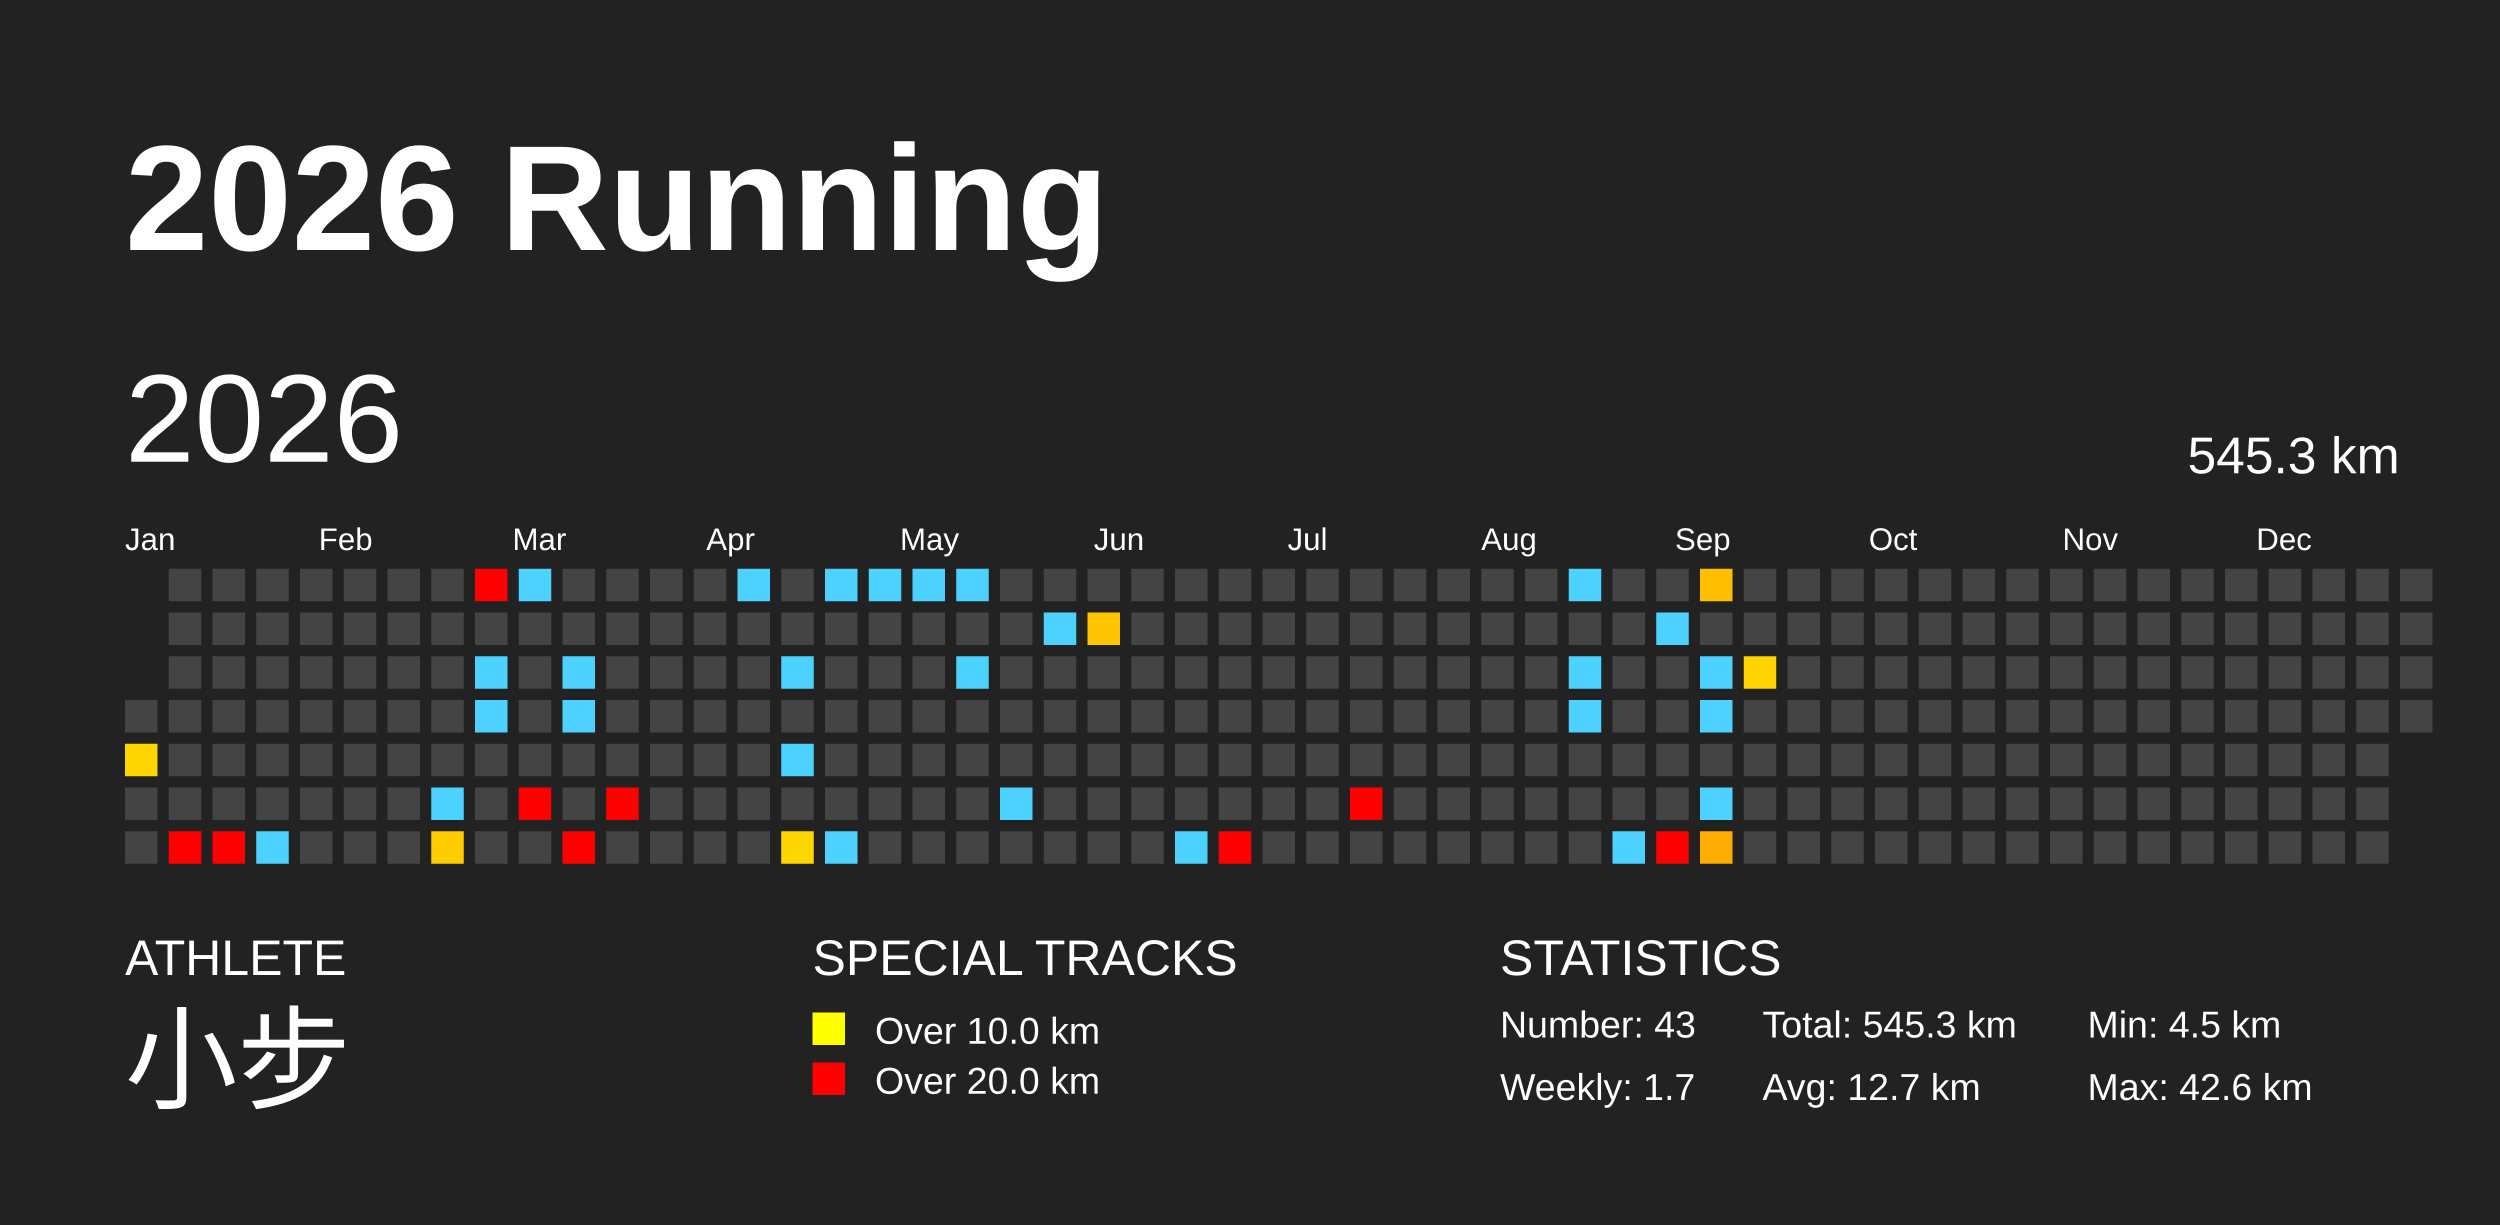
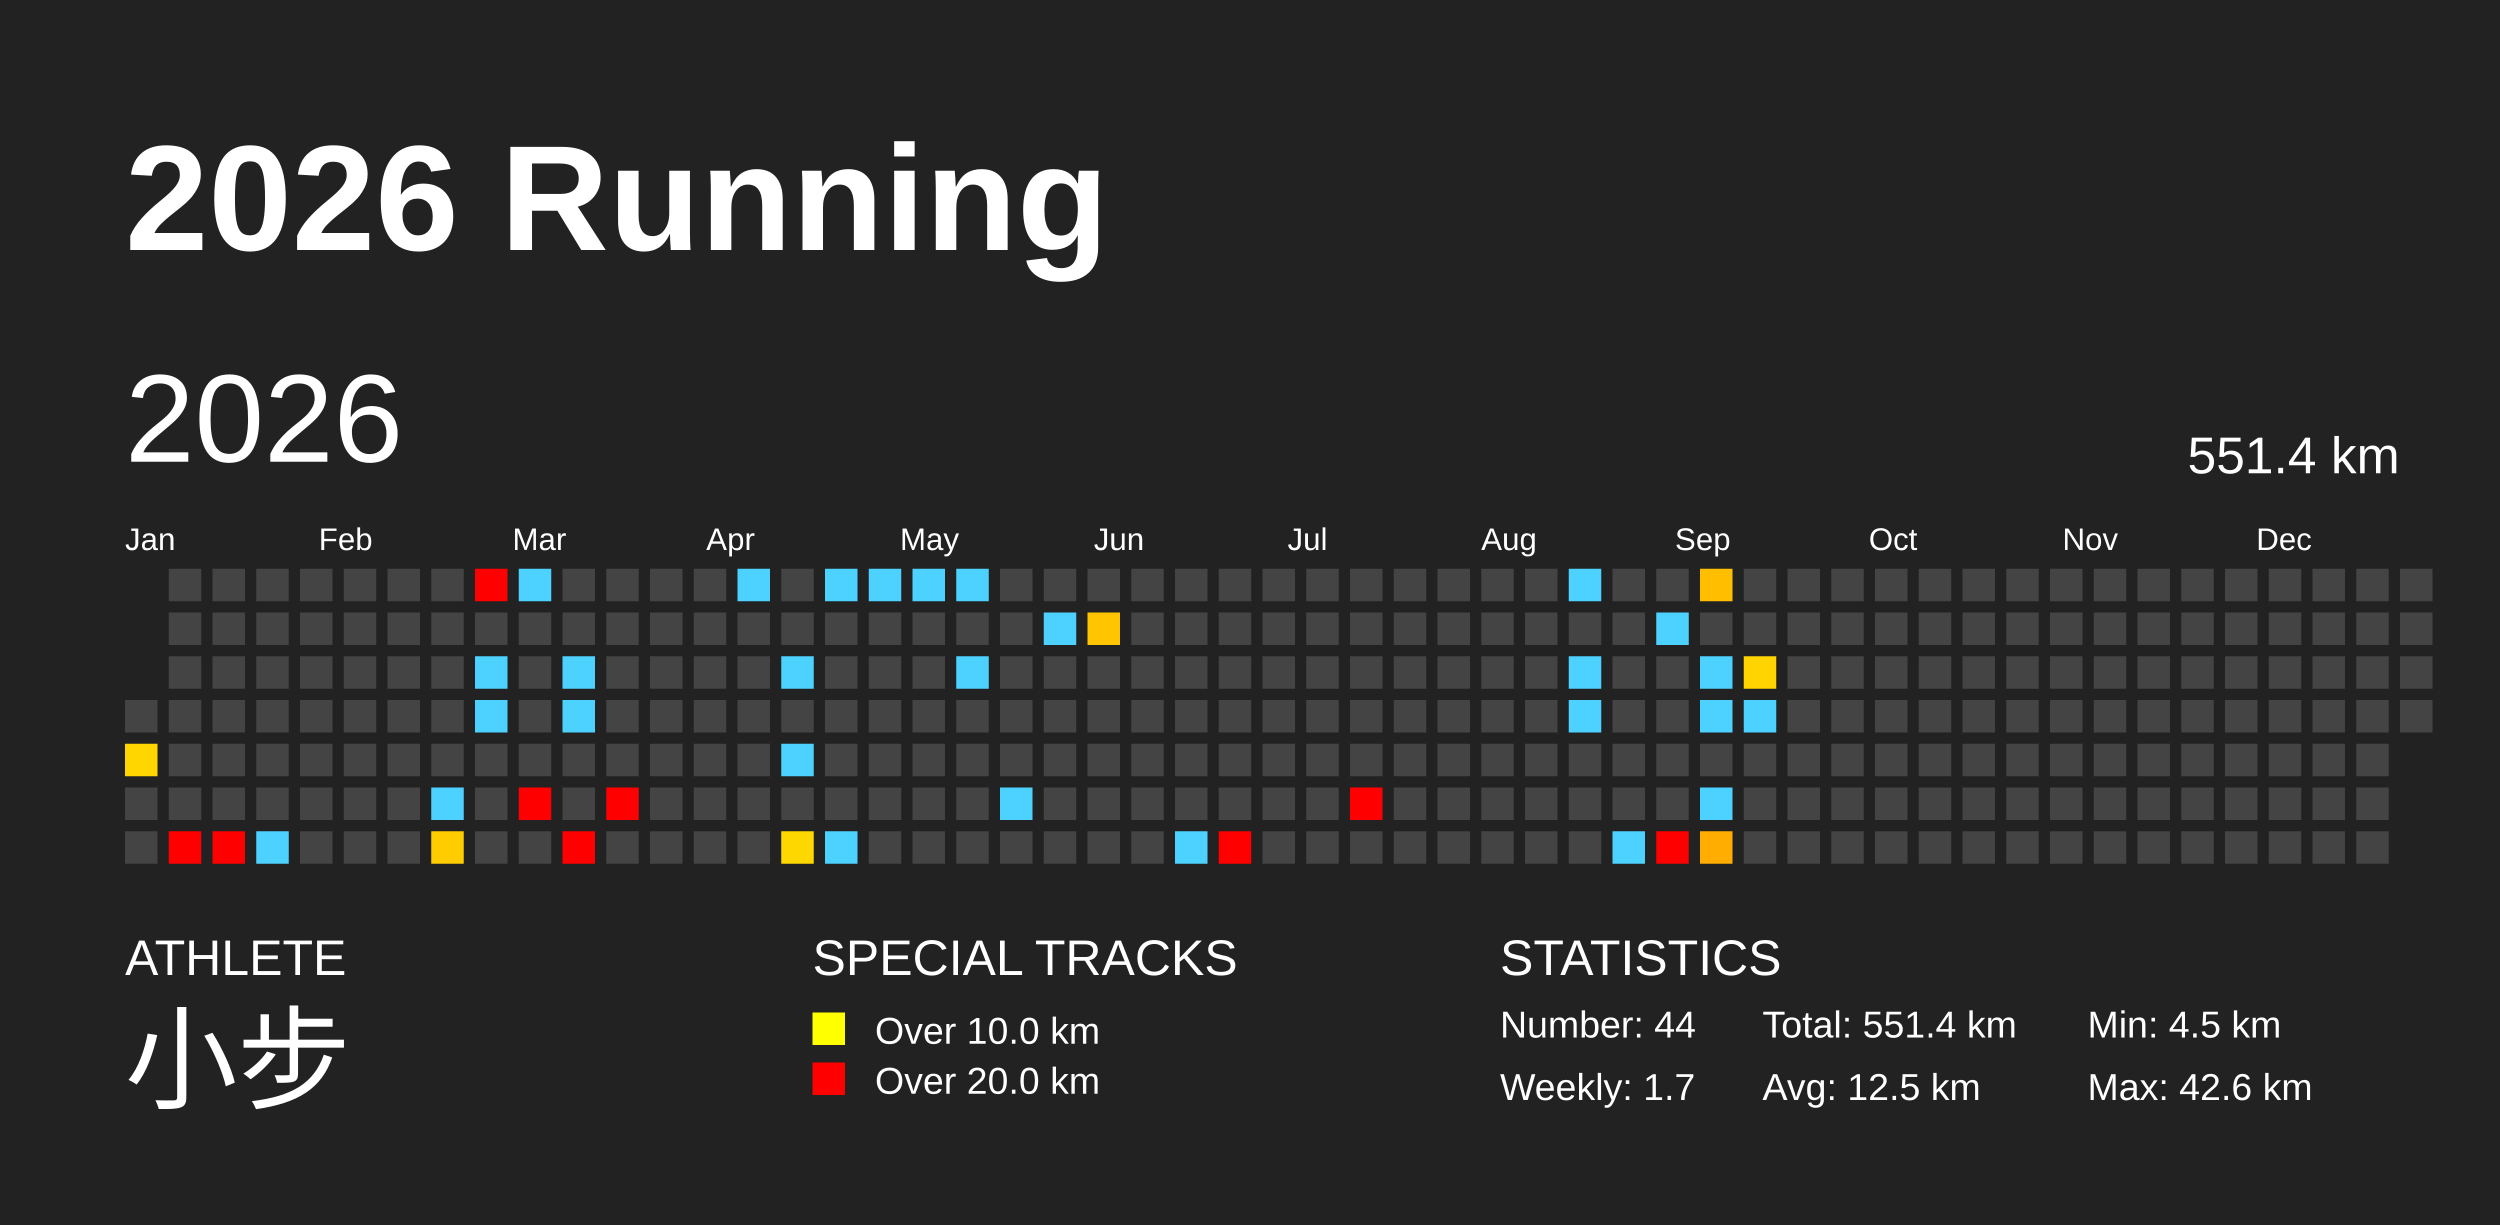
<svg xmlns="http://www.w3.org/2000/svg" baseProfile="full" height="98mm" version="1.1" viewBox="0,0,200,98" width="200mm">
  <defs />
  <rect fill="#222222" height="98" width="200" x="0" y="0" />
  <text fill="#FFFFFF" style="font-size:12px; font-family:Arial; font-weight:bold;" x="10" y="20">2026 Running</text>
  <text fill="#FFFFFF" style="font-size:4px; font-family:Arial" x="10" y="78">ATHLETE</text>
  <text fill="#FFFFFF" style="font-size:9px; font-family:Arial" x="10" y="88">小步</text>
  <text fill="#FFFFFF" style="font-size:4px; font-family:Arial" x="65" y="78">SPECIAL TRACKS</text>
  <rect fill="yellow" height="2.6" width="2.6" x="65" y="81" />
  <text fill="#FFFFFF" style="font-size:3px; font-family:Arial" x="70" y="83.5">Over 10.0 km</text>
  <rect fill="red" height="2.6" width="2.6" x="65" y="85" />
  <text fill="#FFFFFF" style="font-size:3px; font-family:Arial" x="70" y="87.5">Over 20.0 km</text>
  <text fill="#FFFFFF" style="font-size:4px; font-family:Arial" x="120" y="78">STATISTICS</text>
-   <text fill="#FFFFFF" style="font-size:3px; font-family:Arial" x="120" y="83">Number: 43</text>
+   <text fill="#FFFFFF" style="font-size:3px; font-family:Arial" x="120" y="83">Number: 44</text>
  <text fill="#FFFFFF" style="font-size:3px; font-family:Arial" x="120" y="88">Weekly: 1.7</text>
-   <text fill="#FFFFFF" style="font-size:3px; font-family:Arial" x="141" y="83">Total: 545.3 km</text>
-   <text fill="#FFFFFF" style="font-size:3px; font-family:Arial" x="141" y="88">Avg: 12.7 km</text>
+   <text fill="#FFFFFF" style="font-size:3px; font-family:Arial" x="141" y="83">Total: 551.4 km</text>
+   <text fill="#FFFFFF" style="font-size:3px; font-family:Arial" x="141" y="88">Avg: 12.5 km</text>
  <text fill="#FFFFFF" style="font-size:3px; font-family:Arial" x="167" y="83">Min: 4.5 km</text>
  <text fill="#FFFFFF" style="font-size:3px; font-family:Arial" x="167" y="88">Max: 42.6 km</text>
  <text dominant-baseline="hanging" fill="#FFFFFF" style="font-size:10.0px; font-family:Arial;" x="10" y="30">2026</text>
-   <text dominant-baseline="hanging" fill="#FFFFFF" style="font-size:4.125px; font-family:Arial;" x="175" y="35">545.3 km</text>
+   <text dominant-baseline="hanging" fill="#FFFFFF" style="font-size:4.125px; font-family:Arial;" x="175" y="35">551.4 km</text>
  <text fill="#FFFFFF" style="font-size:2.5px; font-family:Arial" x="10.0" y="44">Jan</text>
  <text fill="#FFFFFF" style="font-size:2.5px; font-family:Arial" x="25.5" y="44">Feb</text>
  <text fill="#FFFFFF" style="font-size:2.5px; font-family:Arial" x="41.0" y="44">Mar</text>
  <text fill="#FFFFFF" style="font-size:2.5px; font-family:Arial" x="56.5" y="44">Apr</text>
  <text fill="#FFFFFF" style="font-size:2.5px; font-family:Arial" x="72.0" y="44">May</text>
  <text fill="#FFFFFF" style="font-size:2.5px; font-family:Arial" x="87.5" y="44">Jun</text>
  <text fill="#FFFFFF" style="font-size:2.5px; font-family:Arial" x="103.0" y="44">Jul</text>
  <text fill="#FFFFFF" style="font-size:2.5px; font-family:Arial" x="118.5" y="44">Aug</text>
  <text fill="#FFFFFF" style="font-size:2.5px; font-family:Arial" x="134.0" y="44">Sep</text>
  <text fill="#FFFFFF" style="font-size:2.5px; font-family:Arial" x="149.5" y="44">Oct</text>
  <text fill="#FFFFFF" style="font-size:2.5px; font-family:Arial" x="165.0" y="44">Nov</text>
  <text fill="#FFFFFF" style="font-size:2.5px; font-family:Arial" x="180.5" y="44">Dec</text>
  <rect fill="#444444" height="2.6" width="2.6" x="10.0" y="56.0" />
  <rect fill="#ffd600" height="2.6" width="2.6" x="10.0" y="59.5" />
  <rect fill="#444444" height="2.6" width="2.6" x="10.0" y="63.0" />
  <rect fill="#444444" height="2.6" width="2.6" x="10.0" y="66.5" />
  <rect fill="#444444" height="2.6" width="2.6" x="13.5" y="45.5" />
  <rect fill="#444444" height="2.6" width="2.6" x="13.5" y="49.0" />
  <rect fill="#444444" height="2.6" width="2.6" x="13.5" y="52.5" />
  <rect fill="#444444" height="2.6" width="2.6" x="13.5" y="56.0" />
  <rect fill="#444444" height="2.6" width="2.6" x="13.5" y="59.5" />
  <rect fill="#444444" height="2.6" width="2.6" x="13.5" y="63.0" />
  <rect fill="red" height="2.6" width="2.6" x="13.5" y="66.5" />
  <rect fill="#444444" height="2.6" width="2.6" x="17.0" y="45.5" />
  <rect fill="#444444" height="2.6" width="2.6" x="17.0" y="49.0" />
  <rect fill="#444444" height="2.6" width="2.6" x="17.0" y="52.5" />
  <rect fill="#444444" height="2.6" width="2.6" x="17.0" y="56.0" />
  <rect fill="#444444" height="2.6" width="2.6" x="17.0" y="59.5" />
  <rect fill="#444444" height="2.6" width="2.6" x="17.0" y="63.0" />
  <rect fill="red" height="2.6" width="2.6" x="17.0" y="66.5" />
  <rect fill="#444444" height="2.6" width="2.6" x="20.5" y="45.5" />
  <rect fill="#444444" height="2.6" width="2.6" x="20.5" y="49.0" />
  <rect fill="#444444" height="2.6" width="2.6" x="20.5" y="52.5" />
  <rect fill="#444444" height="2.6" width="2.6" x="20.5" y="56.0" />
  <rect fill="#444444" height="2.6" width="2.6" x="20.5" y="59.5" />
  <rect fill="#444444" height="2.6" width="2.6" x="20.5" y="63.0" />
  <rect fill="#4dd2ff" height="2.6" width="2.6" x="20.5" y="66.5" />
  <rect fill="#444444" height="2.6" width="2.6" x="24.0" y="45.5" />
  <rect fill="#444444" height="2.6" width="2.6" x="24.0" y="49.0" />
  <rect fill="#444444" height="2.6" width="2.6" x="24.0" y="52.5" />
  <rect fill="#444444" height="2.6" width="2.6" x="24.0" y="56.0" />
  <rect fill="#444444" height="2.6" width="2.6" x="24.0" y="59.5" />
  <rect fill="#444444" height="2.6" width="2.6" x="24.0" y="63.0" />
  <rect fill="#444444" height="2.6" width="2.6" x="24.0" y="66.5" />
  <rect fill="#444444" height="2.6" width="2.6" x="27.5" y="45.5" />
  <rect fill="#444444" height="2.6" width="2.6" x="27.5" y="49.0" />
  <rect fill="#444444" height="2.6" width="2.6" x="27.5" y="52.5" />
  <rect fill="#444444" height="2.6" width="2.6" x="27.5" y="56.0" />
  <rect fill="#444444" height="2.6" width="2.6" x="27.5" y="59.5" />
  <rect fill="#444444" height="2.6" width="2.6" x="27.5" y="63.0" />
  <rect fill="#444444" height="2.6" width="2.6" x="27.5" y="66.5" />
  <rect fill="#444444" height="2.6" width="2.6" x="31.0" y="45.5" />
  <rect fill="#444444" height="2.6" width="2.6" x="31.0" y="49.0" />
  <rect fill="#444444" height="2.6" width="2.6" x="31.0" y="52.5" />
  <rect fill="#444444" height="2.6" width="2.6" x="31.0" y="56.0" />
  <rect fill="#444444" height="2.6" width="2.6" x="31.0" y="59.5" />
  <rect fill="#444444" height="2.6" width="2.6" x="31.0" y="63.0" />
  <rect fill="#444444" height="2.6" width="2.6" x="31.0" y="66.5" />
  <rect fill="#444444" height="2.6" width="2.6" x="34.5" y="45.5" />
  <rect fill="#444444" height="2.6" width="2.6" x="34.5" y="49.0" />
  <rect fill="#444444" height="2.6" width="2.6" x="34.5" y="52.5" />
  <rect fill="#444444" height="2.6" width="2.6" x="34.5" y="56.0" />
  <rect fill="#444444" height="2.6" width="2.6" x="34.5" y="59.5" />
  <rect fill="#4dd2ff" height="2.6" width="2.6" x="34.5" y="63.0" />
  <rect fill="#ffcc00" height="2.6" width="2.6" x="34.5" y="66.5" />
  <rect fill="red" height="2.6" width="2.6" x="38.0" y="45.5" />
  <rect fill="#444444" height="2.6" width="2.6" x="38.0" y="49.0" />
  <rect fill="#4dd2ff" height="2.6" width="2.6" x="38.0" y="52.5" />
  <rect fill="#4dd2ff" height="2.6" width="2.6" x="38.0" y="56.0" />
  <rect fill="#444444" height="2.6" width="2.6" x="38.0" y="59.5" />
  <rect fill="#444444" height="2.6" width="2.6" x="38.0" y="63.0" />
  <rect fill="#444444" height="2.6" width="2.6" x="38.0" y="66.5" />
  <rect fill="#4dd2ff" height="2.6" width="2.6" x="41.5" y="45.5" />
  <rect fill="#444444" height="2.6" width="2.6" x="41.5" y="49.0" />
  <rect fill="#444444" height="2.6" width="2.6" x="41.5" y="52.5" />
  <rect fill="#444444" height="2.6" width="2.6" x="41.5" y="56.0" />
  <rect fill="#444444" height="2.6" width="2.6" x="41.5" y="59.5" />
  <rect fill="red" height="2.6" width="2.6" x="41.5" y="63.0" />
  <rect fill="#444444" height="2.6" width="2.6" x="41.5" y="66.5" />
  <rect fill="#444444" height="2.6" width="2.6" x="45.0" y="45.5" />
  <rect fill="#444444" height="2.6" width="2.6" x="45.0" y="49.0" />
  <rect fill="#4dd2ff" height="2.6" width="2.6" x="45.0" y="52.5" />
  <rect fill="#4dd2ff" height="2.6" width="2.6" x="45.0" y="56.0" />
  <rect fill="#444444" height="2.6" width="2.6" x="45.0" y="59.5" />
  <rect fill="#444444" height="2.6" width="2.6" x="45.0" y="63.0" />
  <rect fill="red" height="2.6" width="2.6" x="45.0" y="66.5" />
  <rect fill="#444444" height="2.6" width="2.6" x="48.5" y="45.5" />
  <rect fill="#444444" height="2.6" width="2.6" x="48.5" y="49.0" />
  <rect fill="#444444" height="2.6" width="2.6" x="48.5" y="52.5" />
  <rect fill="#444444" height="2.6" width="2.6" x="48.5" y="56.0" />
  <rect fill="#444444" height="2.6" width="2.6" x="48.5" y="59.5" />
  <rect fill="red" height="2.6" width="2.6" x="48.5" y="63.0" />
  <rect fill="#444444" height="2.6" width="2.6" x="48.5" y="66.5" />
  <rect fill="#444444" height="2.6" width="2.6" x="52.0" y="45.5" />
  <rect fill="#444444" height="2.6" width="2.6" x="52.0" y="49.0" />
  <rect fill="#444444" height="2.6" width="2.6" x="52.0" y="52.5" />
  <rect fill="#444444" height="2.6" width="2.6" x="52.0" y="56.0" />
  <rect fill="#444444" height="2.6" width="2.6" x="52.0" y="59.5" />
  <rect fill="#444444" height="2.6" width="2.6" x="52.0" y="63.0" />
  <rect fill="#444444" height="2.6" width="2.6" x="52.0" y="66.5" />
  <rect fill="#444444" height="2.6" width="2.6" x="55.5" y="45.5" />
  <rect fill="#444444" height="2.6" width="2.6" x="55.5" y="49.0" />
  <rect fill="#444444" height="2.6" width="2.6" x="55.5" y="52.5" />
  <rect fill="#444444" height="2.6" width="2.6" x="55.5" y="56.0" />
  <rect fill="#444444" height="2.6" width="2.6" x="55.5" y="59.5" />
  <rect fill="#444444" height="2.6" width="2.6" x="55.5" y="63.0" />
  <rect fill="#444444" height="2.6" width="2.6" x="55.5" y="66.5" />
  <rect fill="#4dd2ff" height="2.6" width="2.6" x="59.0" y="45.5" />
  <rect fill="#444444" height="2.6" width="2.6" x="59.0" y="49.0" />
  <rect fill="#444444" height="2.6" width="2.6" x="59.0" y="52.5" />
  <rect fill="#444444" height="2.6" width="2.6" x="59.0" y="56.0" />
  <rect fill="#444444" height="2.6" width="2.6" x="59.0" y="59.5" />
  <rect fill="#444444" height="2.6" width="2.6" x="59.0" y="63.0" />
  <rect fill="#444444" height="2.6" width="2.6" x="59.0" y="66.5" />
  <rect fill="#444444" height="2.6" width="2.6" x="62.5" y="45.5" />
  <rect fill="#444444" height="2.6" width="2.6" x="62.5" y="49.0" />
  <rect fill="#4dd2ff" height="2.6" width="2.6" x="62.5" y="52.5" />
  <rect fill="#444444" height="2.6" width="2.6" x="62.5" y="56.0" />
  <rect fill="#4dd2ff" height="2.6" width="2.6" x="62.5" y="59.5" />
  <rect fill="#444444" height="2.6" width="2.6" x="62.5" y="63.0" />
  <rect fill="#ffd700" height="2.6" width="2.6" x="62.5" y="66.5" />
  <rect fill="#4dd2ff" height="2.6" width="2.6" x="66.0" y="45.5" />
  <rect fill="#444444" height="2.6" width="2.6" x="66.0" y="49.0" />
  <rect fill="#444444" height="2.6" width="2.6" x="66.0" y="52.5" />
  <rect fill="#444444" height="2.6" width="2.6" x="66.0" y="56.0" />
  <rect fill="#444444" height="2.6" width="2.6" x="66.0" y="59.5" />
  <rect fill="#444444" height="2.6" width="2.6" x="66.0" y="63.0" />
  <rect fill="#4dd2ff" height="2.6" width="2.6" x="66.0" y="66.5" />
  <rect fill="#4dd2ff" height="2.6" width="2.6" x="69.5" y="45.5" />
  <rect fill="#444444" height="2.6" width="2.6" x="69.5" y="49.0" />
  <rect fill="#444444" height="2.6" width="2.6" x="69.5" y="52.5" />
  <rect fill="#444444" height="2.6" width="2.6" x="69.5" y="56.0" />
  <rect fill="#444444" height="2.6" width="2.6" x="69.5" y="59.5" />
  <rect fill="#444444" height="2.6" width="2.6" x="69.5" y="63.0" />
  <rect fill="#444444" height="2.6" width="2.6" x="69.5" y="66.5" />
  <rect fill="#4dd2ff" height="2.6" width="2.6" x="73.0" y="45.5" />
  <rect fill="#444444" height="2.6" width="2.6" x="73.0" y="49.0" />
  <rect fill="#444444" height="2.6" width="2.6" x="73.0" y="52.5" />
  <rect fill="#444444" height="2.6" width="2.6" x="73.0" y="56.0" />
  <rect fill="#444444" height="2.6" width="2.6" x="73.0" y="59.5" />
  <rect fill="#444444" height="2.6" width="2.6" x="73.0" y="63.0" />
  <rect fill="#444444" height="2.6" width="2.6" x="73.0" y="66.5" />
  <rect fill="#4dd2ff" height="2.6" width="2.6" x="76.5" y="45.5" />
  <rect fill="#444444" height="2.6" width="2.6" x="76.5" y="49.0" />
  <rect fill="#4dd2ff" height="2.6" width="2.6" x="76.5" y="52.5" />
  <rect fill="#444444" height="2.6" width="2.6" x="76.5" y="56.0" />
  <rect fill="#444444" height="2.6" width="2.6" x="76.5" y="59.5" />
  <rect fill="#444444" height="2.6" width="2.6" x="76.5" y="63.0" />
  <rect fill="#444444" height="2.6" width="2.6" x="76.5" y="66.5" />
  <rect fill="#444444" height="2.6" width="2.6" x="80.0" y="45.5" />
  <rect fill="#444444" height="2.6" width="2.6" x="80.0" y="49.0" />
  <rect fill="#444444" height="2.6" width="2.6" x="80.0" y="52.5" />
  <rect fill="#444444" height="2.6" width="2.6" x="80.0" y="56.0" />
  <rect fill="#444444" height="2.6" width="2.6" x="80.0" y="59.5" />
  <rect fill="#4dd2ff" height="2.6" width="2.6" x="80.0" y="63.0" />
  <rect fill="#444444" height="2.6" width="2.6" x="80.0" y="66.5" />
  <rect fill="#444444" height="2.6" width="2.6" x="83.5" y="45.5" />
  <rect fill="#4dd2ff" height="2.6" width="2.6" x="83.5" y="49.0" />
  <rect fill="#444444" height="2.6" width="2.6" x="83.5" y="52.5" />
  <rect fill="#444444" height="2.6" width="2.6" x="83.5" y="56.0" />
  <rect fill="#444444" height="2.6" width="2.6" x="83.5" y="59.5" />
  <rect fill="#444444" height="2.6" width="2.6" x="83.5" y="63.0" />
  <rect fill="#444444" height="2.6" width="2.6" x="83.5" y="66.5" />
  <rect fill="#444444" height="2.6" width="2.6" x="87.0" y="45.5" />
  <rect fill="#ffc500" height="2.6" width="2.6" x="87.0" y="49.0" />
  <rect fill="#444444" height="2.6" width="2.6" x="87.0" y="52.5" />
  <rect fill="#444444" height="2.6" width="2.6" x="87.0" y="56.0" />
  <rect fill="#444444" height="2.6" width="2.6" x="87.0" y="59.5" />
  <rect fill="#444444" height="2.6" width="2.6" x="87.0" y="63.0" />
  <rect fill="#444444" height="2.6" width="2.6" x="87.0" y="66.5" />
  <rect fill="#444444" height="2.6" width="2.6" x="90.5" y="45.5" />
  <rect fill="#444444" height="2.6" width="2.6" x="90.5" y="49.0" />
  <rect fill="#444444" height="2.6" width="2.6" x="90.5" y="52.5" />
  <rect fill="#444444" height="2.6" width="2.6" x="90.5" y="56.0" />
  <rect fill="#444444" height="2.6" width="2.6" x="90.5" y="59.5" />
  <rect fill="#444444" height="2.6" width="2.6" x="90.5" y="63.0" />
  <rect fill="#444444" height="2.6" width="2.6" x="90.5" y="66.5" />
  <rect fill="#444444" height="2.6" width="2.6" x="94.0" y="45.5" />
  <rect fill="#444444" height="2.6" width="2.6" x="94.0" y="49.0" />
  <rect fill="#444444" height="2.6" width="2.6" x="94.0" y="52.5" />
  <rect fill="#444444" height="2.6" width="2.6" x="94.0" y="56.0" />
  <rect fill="#444444" height="2.6" width="2.6" x="94.0" y="59.5" />
  <rect fill="#444444" height="2.6" width="2.6" x="94.0" y="63.0" />
  <rect fill="#4dd2ff" height="2.6" width="2.6" x="94.0" y="66.5" />
  <rect fill="#444444" height="2.6" width="2.6" x="97.5" y="45.5" />
  <rect fill="#444444" height="2.6" width="2.6" x="97.5" y="49.0" />
  <rect fill="#444444" height="2.6" width="2.6" x="97.5" y="52.5" />
  <rect fill="#444444" height="2.6" width="2.6" x="97.5" y="56.0" />
  <rect fill="#444444" height="2.6" width="2.6" x="97.5" y="59.5" />
  <rect fill="#444444" height="2.6" width="2.6" x="97.5" y="63.0" />
  <rect fill="red" height="2.6" width="2.6" x="97.5" y="66.5" />
  <rect fill="#444444" height="2.6" width="2.6" x="101.0" y="45.5" />
  <rect fill="#444444" height="2.6" width="2.6" x="101.0" y="49.0" />
  <rect fill="#444444" height="2.6" width="2.6" x="101.0" y="52.5" />
  <rect fill="#444444" height="2.6" width="2.6" x="101.0" y="56.0" />
  <rect fill="#444444" height="2.6" width="2.6" x="101.0" y="59.5" />
  <rect fill="#444444" height="2.6" width="2.6" x="101.0" y="63.0" />
  <rect fill="#444444" height="2.6" width="2.6" x="101.0" y="66.5" />
  <rect fill="#444444" height="2.6" width="2.6" x="104.5" y="45.5" />
  <rect fill="#444444" height="2.6" width="2.6" x="104.5" y="49.0" />
  <rect fill="#444444" height="2.6" width="2.6" x="104.5" y="52.5" />
  <rect fill="#444444" height="2.6" width="2.6" x="104.5" y="56.0" />
  <rect fill="#444444" height="2.6" width="2.6" x="104.5" y="59.5" />
  <rect fill="#444444" height="2.6" width="2.6" x="104.5" y="63.0" />
  <rect fill="#444444" height="2.6" width="2.6" x="104.5" y="66.5" />
  <rect fill="#444444" height="2.6" width="2.6" x="108.0" y="45.5" />
  <rect fill="#444444" height="2.6" width="2.6" x="108.0" y="49.0" />
  <rect fill="#444444" height="2.6" width="2.6" x="108.0" y="52.5" />
  <rect fill="#444444" height="2.6" width="2.6" x="108.0" y="56.0" />
  <rect fill="#444444" height="2.6" width="2.6" x="108.0" y="59.5" />
  <rect fill="red" height="2.6" width="2.6" x="108.0" y="63.0" />
  <rect fill="#444444" height="2.6" width="2.6" x="108.0" y="66.5" />
  <rect fill="#444444" height="2.6" width="2.6" x="111.5" y="45.5" />
  <rect fill="#444444" height="2.6" width="2.6" x="111.5" y="49.0" />
  <rect fill="#444444" height="2.6" width="2.6" x="111.5" y="52.5" />
  <rect fill="#444444" height="2.6" width="2.6" x="111.5" y="56.0" />
  <rect fill="#444444" height="2.6" width="2.6" x="111.5" y="59.5" />
  <rect fill="#444444" height="2.6" width="2.6" x="111.5" y="63.0" />
  <rect fill="#444444" height="2.6" width="2.6" x="111.5" y="66.5" />
  <rect fill="#444444" height="2.6" width="2.6" x="115.0" y="45.5" />
  <rect fill="#444444" height="2.6" width="2.6" x="115.0" y="49.0" />
  <rect fill="#444444" height="2.6" width="2.6" x="115.0" y="52.5" />
  <rect fill="#444444" height="2.6" width="2.6" x="115.0" y="56.0" />
  <rect fill="#444444" height="2.6" width="2.6" x="115.0" y="59.5" />
  <rect fill="#444444" height="2.6" width="2.6" x="115.0" y="63.0" />
  <rect fill="#444444" height="2.6" width="2.6" x="115.0" y="66.5" />
  <rect fill="#444444" height="2.6" width="2.6" x="118.5" y="45.5" />
  <rect fill="#444444" height="2.6" width="2.6" x="118.5" y="49.0" />
  <rect fill="#444444" height="2.6" width="2.6" x="118.5" y="52.5" />
  <rect fill="#444444" height="2.6" width="2.6" x="118.5" y="56.0" />
  <rect fill="#444444" height="2.6" width="2.6" x="118.5" y="59.5" />
  <rect fill="#444444" height="2.6" width="2.6" x="118.5" y="63.0" />
  <rect fill="#444444" height="2.6" width="2.6" x="118.5" y="66.5" />
  <rect fill="#444444" height="2.6" width="2.6" x="122.0" y="45.5" />
  <rect fill="#444444" height="2.6" width="2.6" x="122.0" y="49.0" />
  <rect fill="#444444" height="2.6" width="2.6" x="122.0" y="52.5" />
  <rect fill="#444444" height="2.6" width="2.6" x="122.0" y="56.0" />
  <rect fill="#444444" height="2.6" width="2.6" x="122.0" y="59.5" />
  <rect fill="#444444" height="2.6" width="2.6" x="122.0" y="63.0" />
  <rect fill="#444444" height="2.6" width="2.6" x="122.0" y="66.5" />
  <rect fill="#4dd2ff" height="2.6" width="2.6" x="125.5" y="45.5" />
  <rect fill="#444444" height="2.6" width="2.6" x="125.5" y="49.0" />
  <rect fill="#4dd2ff" height="2.6" width="2.6" x="125.5" y="52.5" />
  <rect fill="#4dd2ff" height="2.6" width="2.6" x="125.5" y="56.0" />
  <rect fill="#444444" height="2.6" width="2.6" x="125.5" y="59.5" />
  <rect fill="#444444" height="2.6" width="2.6" x="125.5" y="63.0" />
  <rect fill="#444444" height="2.6" width="2.6" x="125.5" y="66.5" />
  <rect fill="#444444" height="2.6" width="2.6" x="129.0" y="45.5" />
  <rect fill="#444444" height="2.6" width="2.6" x="129.0" y="49.0" />
  <rect fill="#444444" height="2.6" width="2.6" x="129.0" y="52.5" />
  <rect fill="#444444" height="2.6" width="2.6" x="129.0" y="56.0" />
  <rect fill="#444444" height="2.6" width="2.6" x="129.0" y="59.5" />
  <rect fill="#444444" height="2.6" width="2.6" x="129.0" y="63.0" />
  <rect fill="#4dd2ff" height="2.6" width="2.6" x="129.0" y="66.5" />
  <rect fill="#444444" height="2.6" width="2.6" x="132.5" y="45.5" />
  <rect fill="#4dd2ff" height="2.6" width="2.6" x="132.5" y="49.0" />
  <rect fill="#444444" height="2.6" width="2.6" x="132.5" y="52.5" />
  <rect fill="#444444" height="2.6" width="2.6" x="132.5" y="56.0" />
  <rect fill="#444444" height="2.6" width="2.6" x="132.5" y="59.5" />
  <rect fill="#444444" height="2.6" width="2.6" x="132.5" y="63.0" />
  <rect fill="red" height="2.6" width="2.6" x="132.5" y="66.5" />
  <rect fill="#ffbf00" height="2.6" width="2.6" x="136.0" y="45.5" />
  <rect fill="#444444" height="2.6" width="2.6" x="136.0" y="49.0" />
  <rect fill="#4dd2ff" height="2.6" width="2.6" x="136.0" y="52.5" />
  <rect fill="#4dd2ff" height="2.6" width="2.6" x="136.0" y="56.0" />
  <rect fill="#444444" height="2.6" width="2.6" x="136.0" y="59.5" />
  <rect fill="#4dd2ff" height="2.6" width="2.6" x="136.0" y="63.0" />
  <rect fill="#ffad00" height="2.6" width="2.6" x="136.0" y="66.5" />
  <rect fill="#444444" height="2.6" width="2.6" x="139.5" y="45.5" />
  <rect fill="#444444" height="2.6" width="2.6" x="139.5" y="49.0" />
  <rect fill="#ffd400" height="2.6" width="2.6" x="139.5" y="52.5" />
-   <rect fill="#444444" height="2.6" width="2.6" x="139.5" y="56.0" />
+   <rect fill="#4dd2ff" height="2.6" width="2.6" x="139.5" y="56.0" />
  <rect fill="#444444" height="2.6" width="2.6" x="139.5" y="59.5" />
  <rect fill="#444444" height="2.6" width="2.6" x="139.5" y="63.0" />
  <rect fill="#444444" height="2.6" width="2.6" x="139.5" y="66.5" />
  <rect fill="#444444" height="2.6" width="2.6" x="143.0" y="45.5" />
  <rect fill="#444444" height="2.6" width="2.6" x="143.0" y="49.0" />
  <rect fill="#444444" height="2.6" width="2.6" x="143.0" y="52.5" />
  <rect fill="#444444" height="2.6" width="2.6" x="143.0" y="56.0" />
  <rect fill="#444444" height="2.6" width="2.6" x="143.0" y="59.5" />
  <rect fill="#444444" height="2.6" width="2.6" x="143.0" y="63.0" />
  <rect fill="#444444" height="2.6" width="2.6" x="143.0" y="66.5" />
  <rect fill="#444444" height="2.6" width="2.6" x="146.5" y="45.5" />
  <rect fill="#444444" height="2.6" width="2.6" x="146.5" y="49.0" />
  <rect fill="#444444" height="2.6" width="2.6" x="146.5" y="52.5" />
  <rect fill="#444444" height="2.6" width="2.6" x="146.5" y="56.0" />
  <rect fill="#444444" height="2.6" width="2.6" x="146.5" y="59.5" />
  <rect fill="#444444" height="2.6" width="2.6" x="146.5" y="63.0" />
  <rect fill="#444444" height="2.6" width="2.6" x="146.5" y="66.5" />
  <rect fill="#444444" height="2.6" width="2.6" x="150.0" y="45.5" />
  <rect fill="#444444" height="2.6" width="2.6" x="150.0" y="49.0" />
  <rect fill="#444444" height="2.6" width="2.6" x="150.0" y="52.5" />
  <rect fill="#444444" height="2.6" width="2.6" x="150.0" y="56.0" />
  <rect fill="#444444" height="2.6" width="2.6" x="150.0" y="59.5" />
  <rect fill="#444444" height="2.6" width="2.6" x="150.0" y="63.0" />
  <rect fill="#444444" height="2.6" width="2.6" x="150.0" y="66.5" />
  <rect fill="#444444" height="2.6" width="2.6" x="153.5" y="45.5" />
  <rect fill="#444444" height="2.6" width="2.6" x="153.5" y="49.0" />
  <rect fill="#444444" height="2.6" width="2.6" x="153.5" y="52.5" />
  <rect fill="#444444" height="2.6" width="2.6" x="153.5" y="56.0" />
  <rect fill="#444444" height="2.6" width="2.6" x="153.5" y="59.5" />
  <rect fill="#444444" height="2.6" width="2.6" x="153.5" y="63.0" />
  <rect fill="#444444" height="2.6" width="2.6" x="153.5" y="66.5" />
  <rect fill="#444444" height="2.6" width="2.6" x="157.0" y="45.5" />
  <rect fill="#444444" height="2.6" width="2.6" x="157.0" y="49.0" />
  <rect fill="#444444" height="2.6" width="2.6" x="157.0" y="52.5" />
  <rect fill="#444444" height="2.6" width="2.6" x="157.0" y="56.0" />
  <rect fill="#444444" height="2.6" width="2.6" x="157.0" y="59.5" />
  <rect fill="#444444" height="2.6" width="2.6" x="157.0" y="63.0" />
  <rect fill="#444444" height="2.6" width="2.6" x="157.0" y="66.5" />
  <rect fill="#444444" height="2.6" width="2.6" x="160.5" y="45.5" />
  <rect fill="#444444" height="2.6" width="2.6" x="160.5" y="49.0" />
  <rect fill="#444444" height="2.6" width="2.6" x="160.5" y="52.5" />
  <rect fill="#444444" height="2.6" width="2.6" x="160.5" y="56.0" />
  <rect fill="#444444" height="2.6" width="2.6" x="160.5" y="59.5" />
  <rect fill="#444444" height="2.6" width="2.6" x="160.5" y="63.0" />
  <rect fill="#444444" height="2.6" width="2.6" x="160.5" y="66.5" />
  <rect fill="#444444" height="2.6" width="2.6" x="164.0" y="45.5" />
  <rect fill="#444444" height="2.6" width="2.6" x="164.0" y="49.0" />
  <rect fill="#444444" height="2.6" width="2.6" x="164.0" y="52.5" />
  <rect fill="#444444" height="2.6" width="2.6" x="164.0" y="56.0" />
  <rect fill="#444444" height="2.6" width="2.6" x="164.0" y="59.5" />
  <rect fill="#444444" height="2.6" width="2.6" x="164.0" y="63.0" />
  <rect fill="#444444" height="2.6" width="2.6" x="164.0" y="66.5" />
  <rect fill="#444444" height="2.6" width="2.6" x="167.5" y="45.5" />
  <rect fill="#444444" height="2.6" width="2.6" x="167.5" y="49.0" />
  <rect fill="#444444" height="2.6" width="2.6" x="167.5" y="52.5" />
  <rect fill="#444444" height="2.6" width="2.6" x="167.5" y="56.0" />
  <rect fill="#444444" height="2.6" width="2.6" x="167.5" y="59.5" />
  <rect fill="#444444" height="2.6" width="2.6" x="167.5" y="63.0" />
  <rect fill="#444444" height="2.6" width="2.6" x="167.5" y="66.5" />
  <rect fill="#444444" height="2.6" width="2.6" x="171.0" y="45.5" />
  <rect fill="#444444" height="2.6" width="2.6" x="171.0" y="49.0" />
  <rect fill="#444444" height="2.6" width="2.6" x="171.0" y="52.5" />
  <rect fill="#444444" height="2.6" width="2.6" x="171.0" y="56.0" />
  <rect fill="#444444" height="2.6" width="2.6" x="171.0" y="59.5" />
  <rect fill="#444444" height="2.6" width="2.6" x="171.0" y="63.0" />
  <rect fill="#444444" height="2.6" width="2.6" x="171.0" y="66.5" />
  <rect fill="#444444" height="2.6" width="2.6" x="174.5" y="45.5" />
  <rect fill="#444444" height="2.6" width="2.6" x="174.5" y="49.0" />
  <rect fill="#444444" height="2.6" width="2.6" x="174.5" y="52.5" />
  <rect fill="#444444" height="2.6" width="2.6" x="174.5" y="56.0" />
  <rect fill="#444444" height="2.6" width="2.6" x="174.5" y="59.5" />
  <rect fill="#444444" height="2.6" width="2.6" x="174.5" y="63.0" />
  <rect fill="#444444" height="2.6" width="2.6" x="174.5" y="66.5" />
  <rect fill="#444444" height="2.6" width="2.6" x="178.0" y="45.5" />
  <rect fill="#444444" height="2.6" width="2.6" x="178.0" y="49.0" />
  <rect fill="#444444" height="2.6" width="2.6" x="178.0" y="52.5" />
  <rect fill="#444444" height="2.6" width="2.6" x="178.0" y="56.0" />
  <rect fill="#444444" height="2.6" width="2.6" x="178.0" y="59.5" />
  <rect fill="#444444" height="2.6" width="2.6" x="178.0" y="63.0" />
  <rect fill="#444444" height="2.6" width="2.6" x="178.0" y="66.5" />
  <rect fill="#444444" height="2.6" width="2.6" x="181.5" y="45.5" />
  <rect fill="#444444" height="2.6" width="2.6" x="181.5" y="49.0" />
  <rect fill="#444444" height="2.6" width="2.6" x="181.5" y="52.5" />
  <rect fill="#444444" height="2.6" width="2.6" x="181.5" y="56.0" />
  <rect fill="#444444" height="2.6" width="2.6" x="181.5" y="59.5" />
  <rect fill="#444444" height="2.6" width="2.6" x="181.5" y="63.0" />
  <rect fill="#444444" height="2.6" width="2.6" x="181.5" y="66.5" />
  <rect fill="#444444" height="2.6" width="2.6" x="185.0" y="45.5" />
  <rect fill="#444444" height="2.6" width="2.6" x="185.0" y="49.0" />
  <rect fill="#444444" height="2.6" width="2.6" x="185.0" y="52.5" />
  <rect fill="#444444" height="2.6" width="2.6" x="185.0" y="56.0" />
  <rect fill="#444444" height="2.6" width="2.6" x="185.0" y="59.5" />
  <rect fill="#444444" height="2.6" width="2.6" x="185.0" y="63.0" />
  <rect fill="#444444" height="2.6" width="2.6" x="185.0" y="66.5" />
  <rect fill="#444444" height="2.6" width="2.6" x="188.5" y="45.5" />
  <rect fill="#444444" height="2.6" width="2.6" x="188.5" y="49.0" />
  <rect fill="#444444" height="2.6" width="2.6" x="188.5" y="52.5" />
  <rect fill="#444444" height="2.6" width="2.6" x="188.5" y="56.0" />
  <rect fill="#444444" height="2.6" width="2.6" x="188.5" y="59.5" />
  <rect fill="#444444" height="2.6" width="2.6" x="188.5" y="63.0" />
  <rect fill="#444444" height="2.6" width="2.6" x="188.5" y="66.5" />
  <rect fill="#444444" height="2.6" width="2.6" x="192.0" y="45.5" />
  <rect fill="#444444" height="2.6" width="2.6" x="192.0" y="49.0" />
  <rect fill="#444444" height="2.6" width="2.6" x="192.0" y="52.5" />
  <rect fill="#444444" height="2.6" width="2.6" x="192.0" y="56.0" />
</svg>
